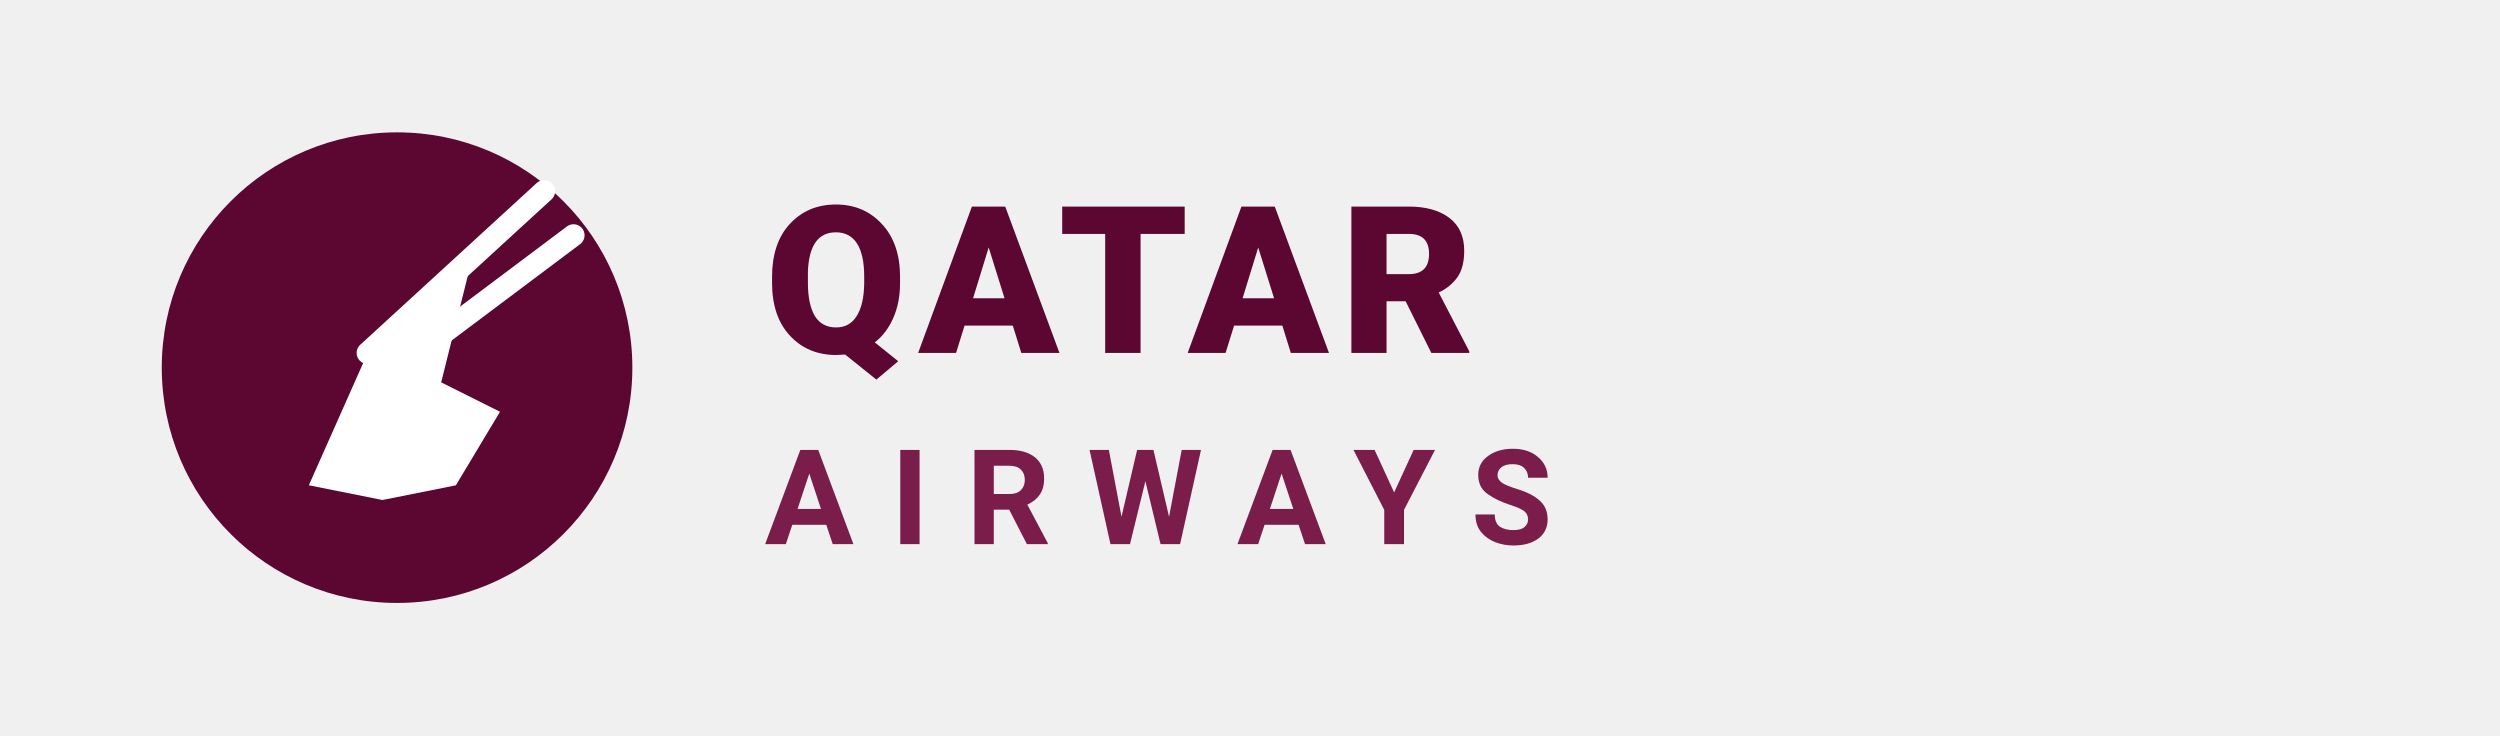
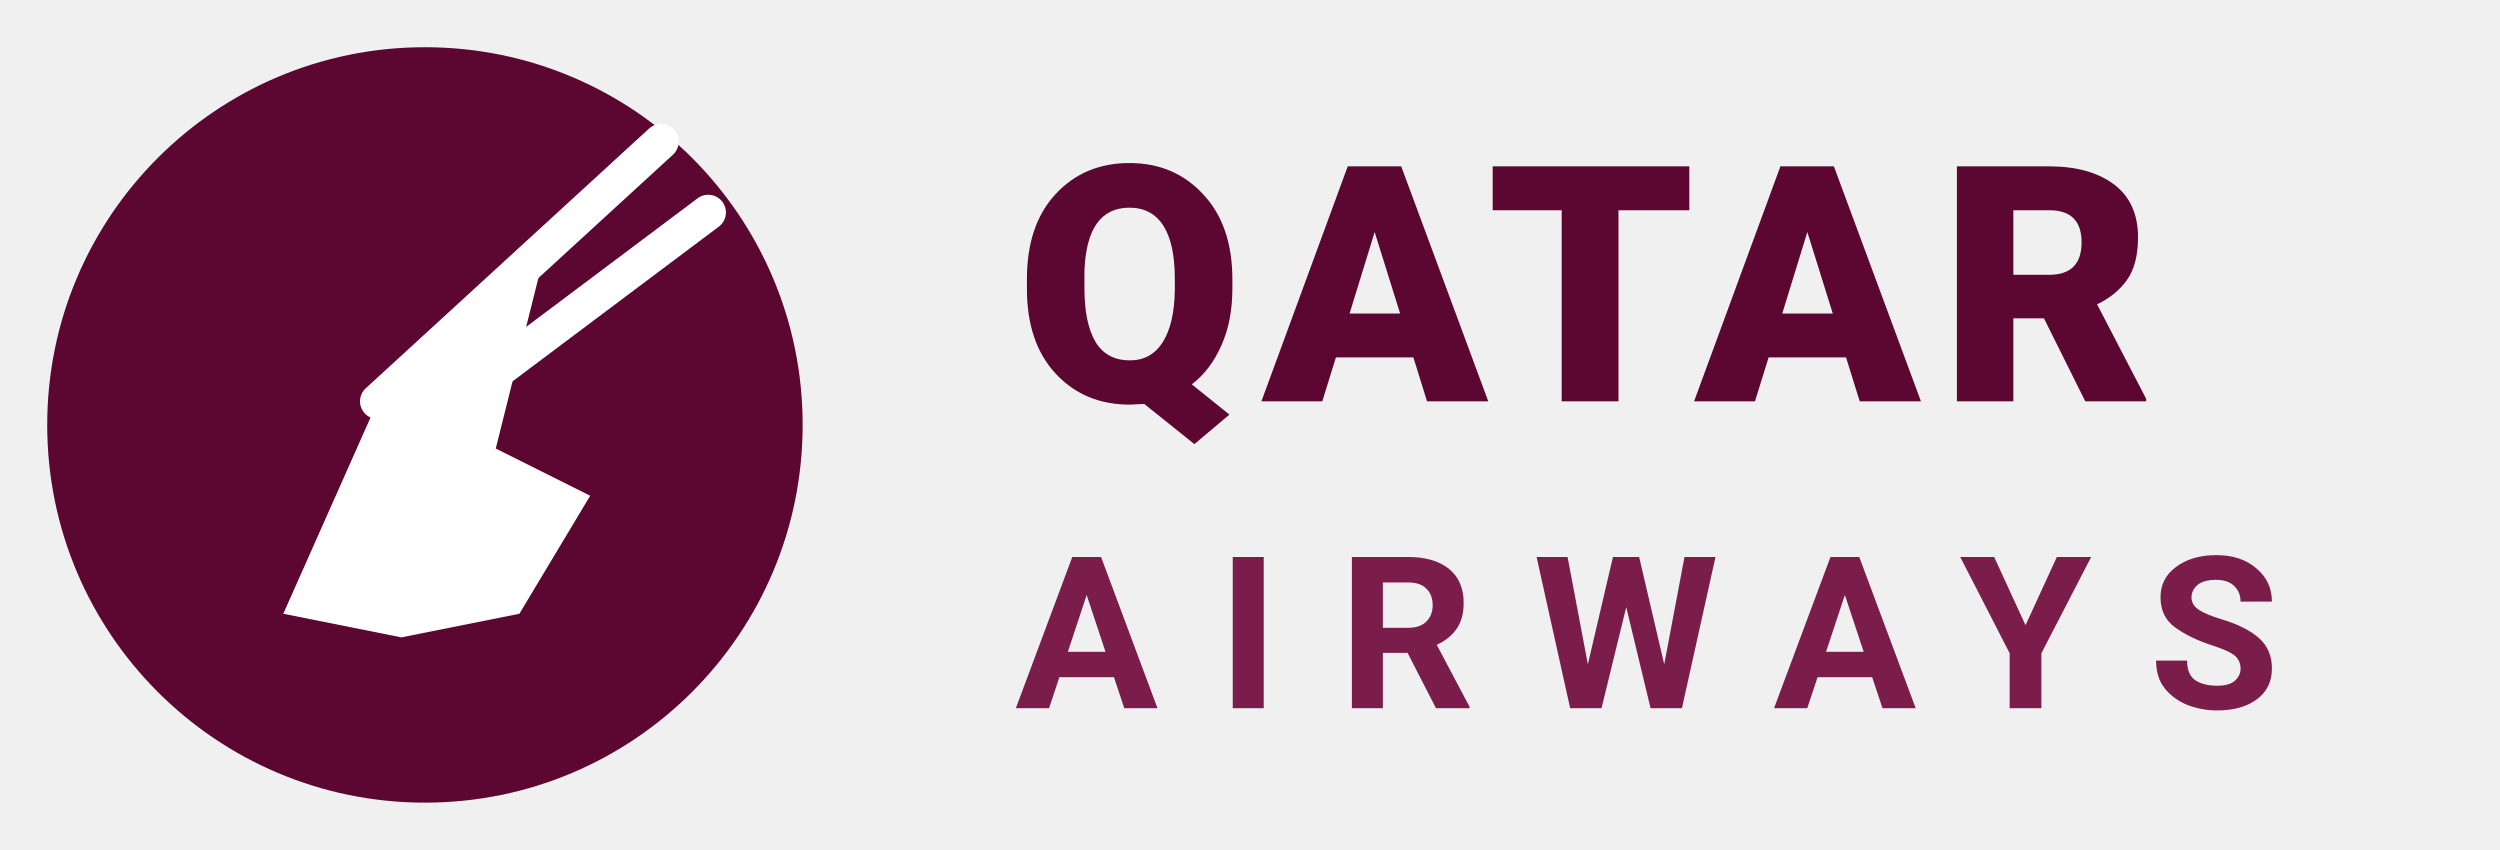
- <svg xmlns="http://www.w3.org/2000/svg" viewBox="0 0 170 50" width="170" height="50">
+ <svg xmlns="http://www.w3.org/2000/svg" viewBox="9.0 7.0 105.9 36.0" width="105.9" height="36.0">
  <g transform="translate(10, 8)">
    <circle cx="17" cy="17" r="16" fill="#5C0632" />
    <path d="M11 25 L15 16 L22 10 L20 18 L24 20 L21 25 L16 26 Z" fill="#FFFFFF" />
    <path d="M15 16 L27 5 M17 17 L29 8" stroke="#FFFFFF" stroke-width="1.5" stroke-linecap="round" />
  </g>
  <text x="52" y="24" font-family="-apple-system, BlinkMacSystemFont, 'Segoe UI', Roboto, sans-serif" font-size="14" font-weight="900" fill="#5C0632" letter-spacing="0.8">QATAR</text>
  <text x="52" y="37" font-family="-apple-system, BlinkMacSystemFont, 'Segoe UI', Roboto, sans-serif" font-size="9" font-weight="700" fill="#7A1D4B" letter-spacing="2.5">AIRWAYS</text>
</svg>
